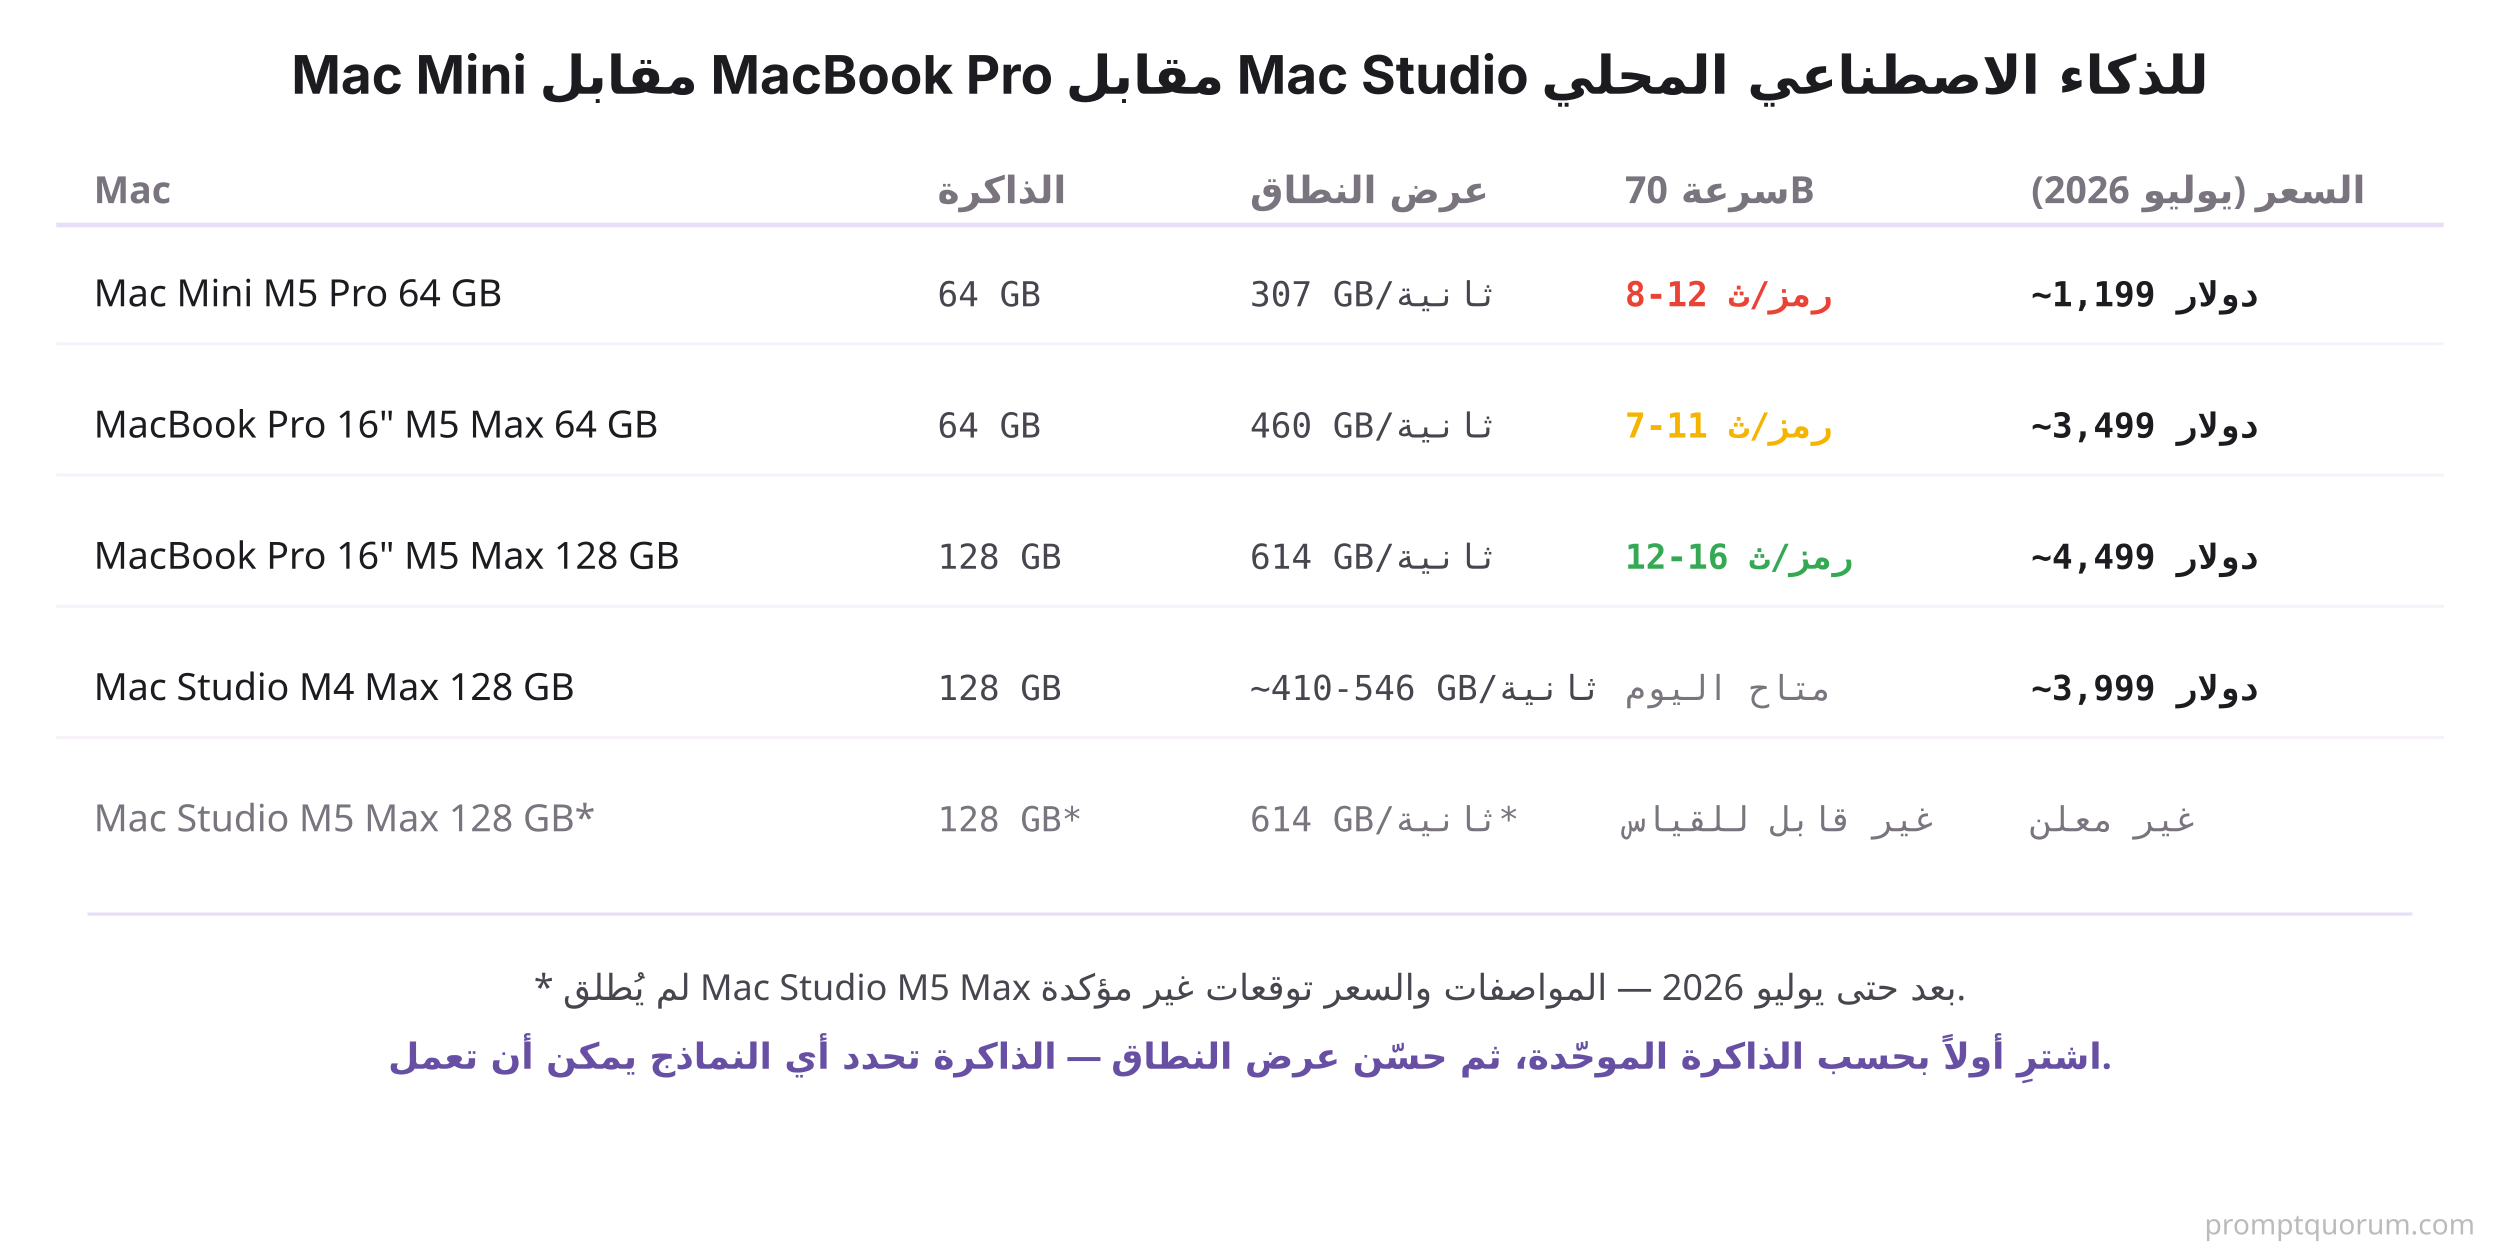
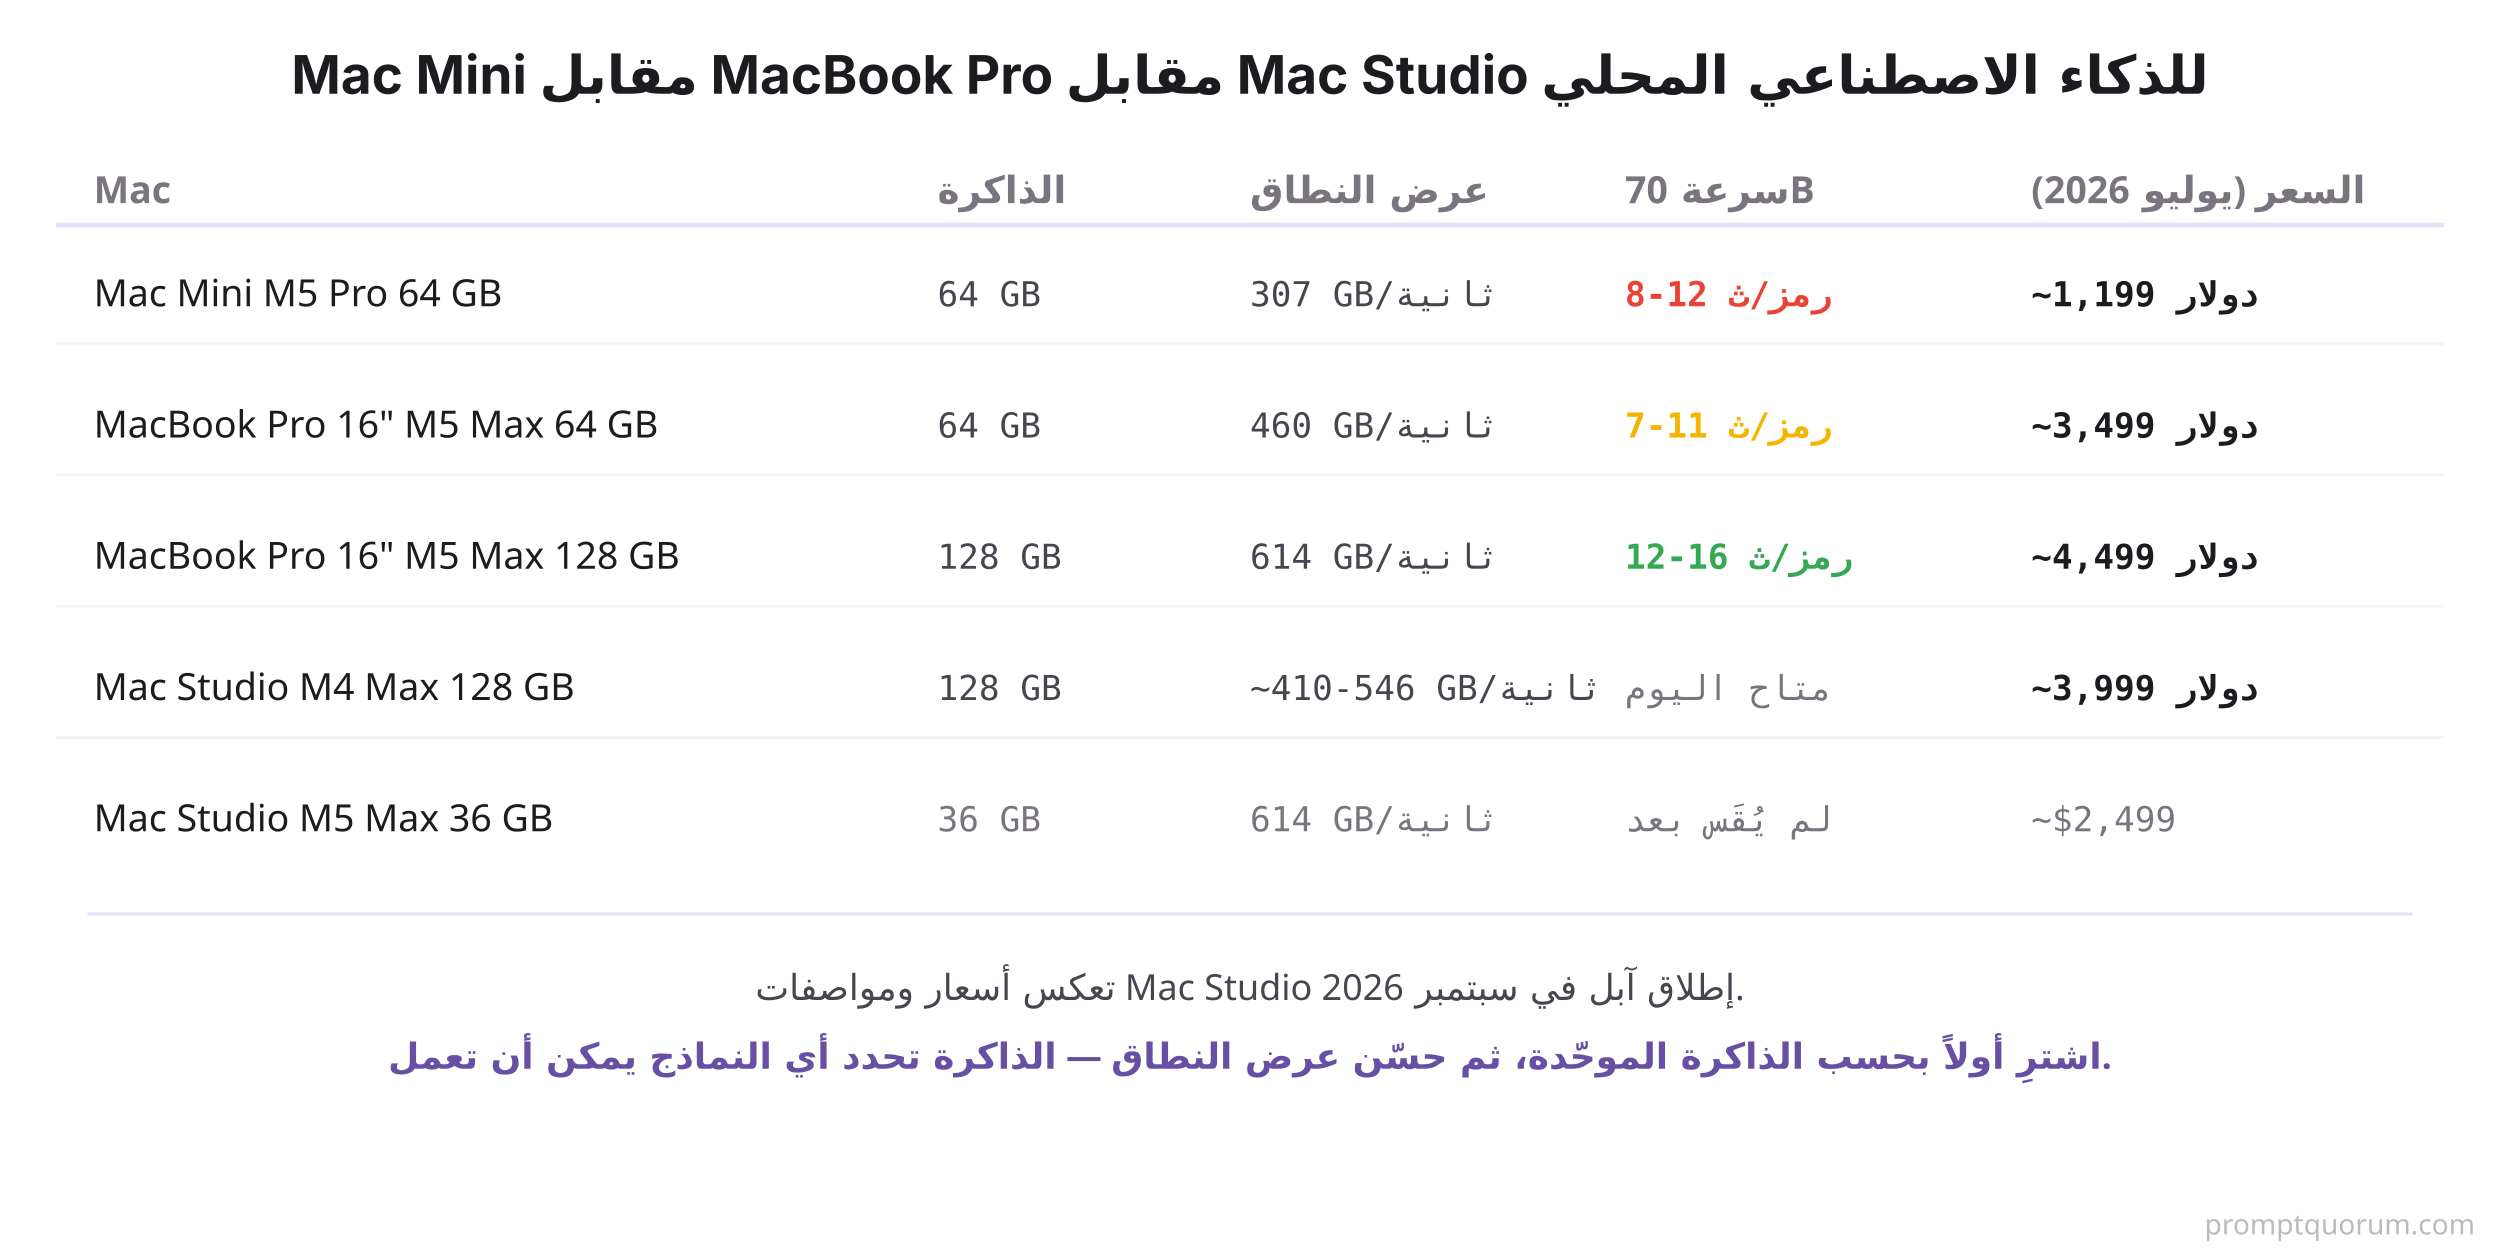
<svg xmlns="http://www.w3.org/2000/svg" viewBox="0 0 800 400">
  <rect width="800" height="400" fill="#FFFFFF" />
  <text x="400" y="30" font-family="system-ui, -apple-system, sans-serif" font-size="17" font-weight="700" fill="#1C1B1F" text-anchor="middle">Mac Mini مقابل MacBook Pro مقابل Mac Studio للذكاء الاصطناعي المحلي</text>
  <text x="30" y="65" font-family="system-ui, sans-serif" font-size="12" font-weight="700" fill="#79747E">Mac</text>
  <text x="300" y="65" font-family="system-ui, sans-serif" font-size="12" font-weight="700" fill="#79747E">الذاكرة</text>
  <text x="400" y="65" font-family="system-ui, sans-serif" font-size="12" font-weight="700" fill="#79747E">عرض النطاق</text>
  <text x="520" y="65" font-family="system-ui, sans-serif" font-size="12" font-weight="700" fill="#79747E">سرعة 70B</text>
  <text x="650" y="65" font-family="system-ui, sans-serif" font-size="12" font-weight="700" fill="#79747E">السعر (يوليو 2026)</text>
  <line x1="18" y1="72" x2="782" y2="72" stroke="#E8DEF8" stroke-width="1.5" />
  <text x="30" y="98" font-family="system-ui, sans-serif" font-size="12" fill="#1C1B1F">Mac Mini M5 Pro 64 GB</text>
  <text x="300" y="98" font-family="'SF Mono', Monaco, monospace" font-size="11" fill="#49454F">64 GB</text>
  <text x="400" y="98" font-family="'SF Mono', Monaco, monospace" font-size="11" fill="#49454F">307 GB/ثانية</text>
  <text x="520" y="98" font-family="'SF Mono', Monaco, monospace" font-size="11" font-weight="700" fill="#EA4335">8-12 رمز/ث</text>
  <text x="650" y="98" font-family="'SF Mono', Monaco, monospace" font-size="11" font-weight="700" fill="#1C1B1F">~1,199 دولار</text>
  <line x1="18" y1="110" x2="782" y2="110" stroke="#F7F2FA" stroke-width="1" />
  <text x="30" y="140" font-family="system-ui, sans-serif" font-size="12" fill="#1C1B1F">MacBook Pro 16" M5 Max 64 GB</text>
  <text x="300" y="140" font-family="'SF Mono', Monaco, monospace" font-size="11" fill="#49454F">64 GB</text>
  <text x="400" y="140" font-family="'SF Mono', Monaco, monospace" font-size="11" fill="#49454F">460 GB/ثانية</text>
  <text x="520" y="140" font-family="'SF Mono', Monaco, monospace" font-size="11" font-weight="700" fill="#F4B400">7-11 رمز/ث</text>
  <text x="650" y="140" font-family="'SF Mono', Monaco, monospace" font-size="11" font-weight="700" fill="#1C1B1F">~3,499 دولار</text>
  <line x1="18" y1="152" x2="782" y2="152" stroke="#F7F2FA" stroke-width="1" />
  <text x="30" y="182" font-family="system-ui, sans-serif" font-size="12" fill="#1C1B1F">MacBook Pro 16" M5 Max 128 GB</text>
  <text x="300" y="182" font-family="'SF Mono', Monaco, monospace" font-size="11" fill="#49454F">128 GB</text>
  <text x="400" y="182" font-family="'SF Mono', Monaco, monospace" font-size="11" fill="#49454F">614 GB/ثانية</text>
  <text x="520" y="182" font-family="'SF Mono', Monaco, monospace" font-size="11" font-weight="700" fill="#34A853">12-16 رمز/ث</text>
  <text x="650" y="182" font-family="'SF Mono', Monaco, monospace" font-size="11" font-weight="700" fill="#1C1B1F">~4,499 دولار</text>
  <line x1="18" y1="194" x2="782" y2="194" stroke="#F7F2FA" stroke-width="1" />
  <text x="30" y="224" font-family="system-ui, sans-serif" font-size="12" fill="#1C1B1F">Mac Studio M4 Max 128 GB</text>
  <text x="300" y="224" font-family="'SF Mono', Monaco, monospace" font-size="11" fill="#49454F">128 GB</text>
  <text x="400" y="224" font-family="'SF Mono', Monaco, monospace" font-size="11" fill="#49454F">~410-546 GB/ثانية</text>
  <text x="520" y="224" font-family="'SF Mono', Monaco, monospace" font-size="11" fill="#79747E">متاح اليوم</text>
  <text x="650" y="224" font-family="'SF Mono', Monaco, monospace" font-size="11" font-weight="700" fill="#1C1B1F">~3,999 دولار</text>
  <line x1="18" y1="236" x2="782" y2="236" stroke="#F7F2FA" stroke-width="1" />
-   <text x="30" y="266" font-family="system-ui, sans-serif" font-size="12" fill="#79747E">Mac Studio M5 Max 128 GB*</text>
-   <text x="300" y="266" font-family="'SF Mono', Monaco, monospace" font-size="11" fill="#79747E">128 GB*</text>
-   <text x="400" y="266" font-family="'SF Mono', Monaco, monospace" font-size="11" fill="#79747E">614 GB/ثانية*</text>
-   <text x="520" y="266" font-family="'SF Mono', Monaco, monospace" font-size="11" fill="#79747E">غير قابل للقياس</text>
-   <text x="650" y="266" font-family="'SF Mono', Monaco, monospace" font-size="11" fill="#79747E">غير معلن</text>
+   <text x="30" y="266" font-family="system-ui, sans-serif" font-size="12" fill="#1C1B1F">Mac Studio M5 Max 36 GB</text>
+   <text x="300" y="266" font-family="'SF Mono', Monaco, monospace" font-size="11" fill="#79747E">36 GB</text>
+   <text x="400" y="266" font-family="'SF Mono', Monaco, monospace" font-size="11" fill="#79747E">614 GB/ثانية</text>
+   <text x="520" y="266" font-family="'SF Mono', Monaco, monospace" font-size="11" fill="#79747E">لم يُقَس بعد</text>
+   <text x="650" y="266" font-family="'SF Mono', Monaco, monospace" font-size="11" fill="#79747E">~$2,499</text>
  <rect x="28" y="292" width="744" height="1" fill="#E8DEF8" />
-   <text x="400" y="320" font-family="system-ui, sans-serif" font-size="11.5" fill="#49454F" text-anchor="middle">* لم يُطلق Mac Studio M5 Max بعد حتى يوليو 2026 — المواصفات والسعر توقعات غير مؤكدة.</text>
+   <text x="400" y="320" font-family="system-ui, sans-serif" font-size="11.5" fill="#49454F" text-anchor="middle">تعكس أسعار ومواصفات Mac Studio إطلاق آبل في سبتمبر 2026.</text>
  <text x="400" y="342" font-family="system-ui, sans-serif" font-size="11.5" font-weight="600" fill="#6750A4" text-anchor="middle">اشترِ أولاً بحسب الذاكرة الموحّدة، ثم حسّن عرض النطاق — الذاكرة تحدد أي النماذج يمكن أن تعمل.</text>
  <text x="792" y="395" font-family="system-ui,sans-serif" font-size="9" fill="#BBBBBB" text-anchor="end">promptquorum.com</text>
</svg>
